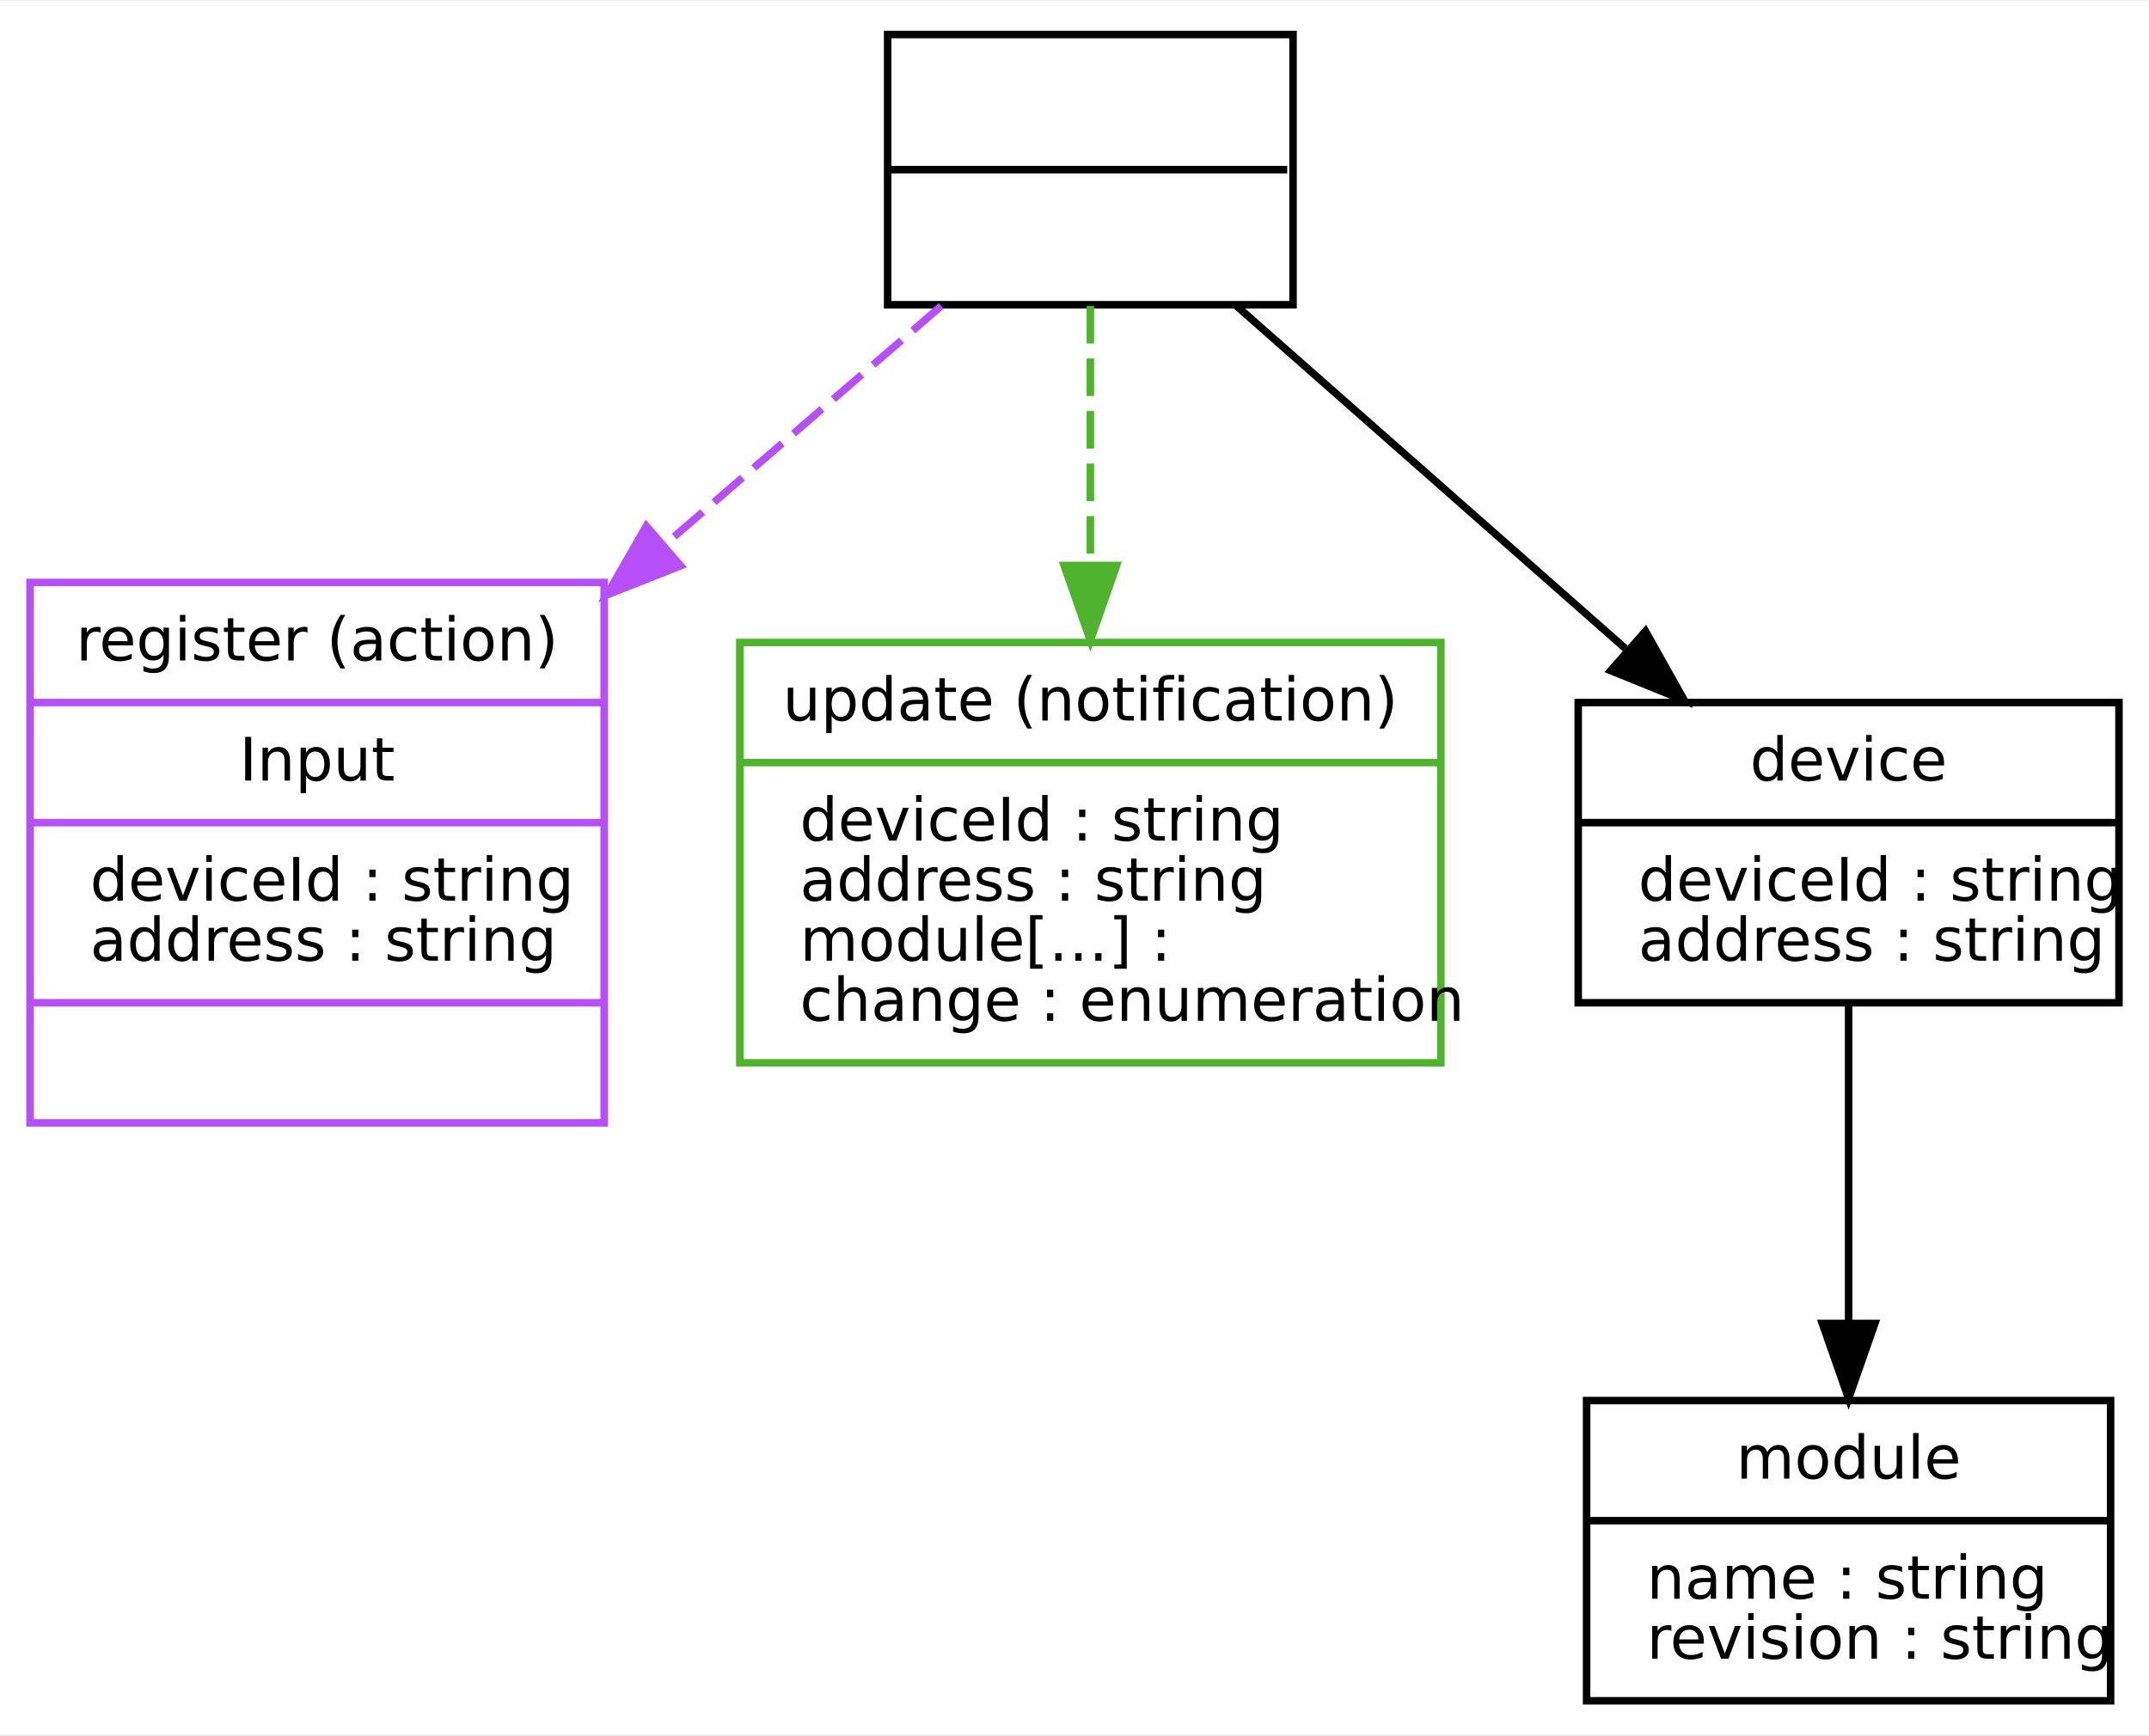
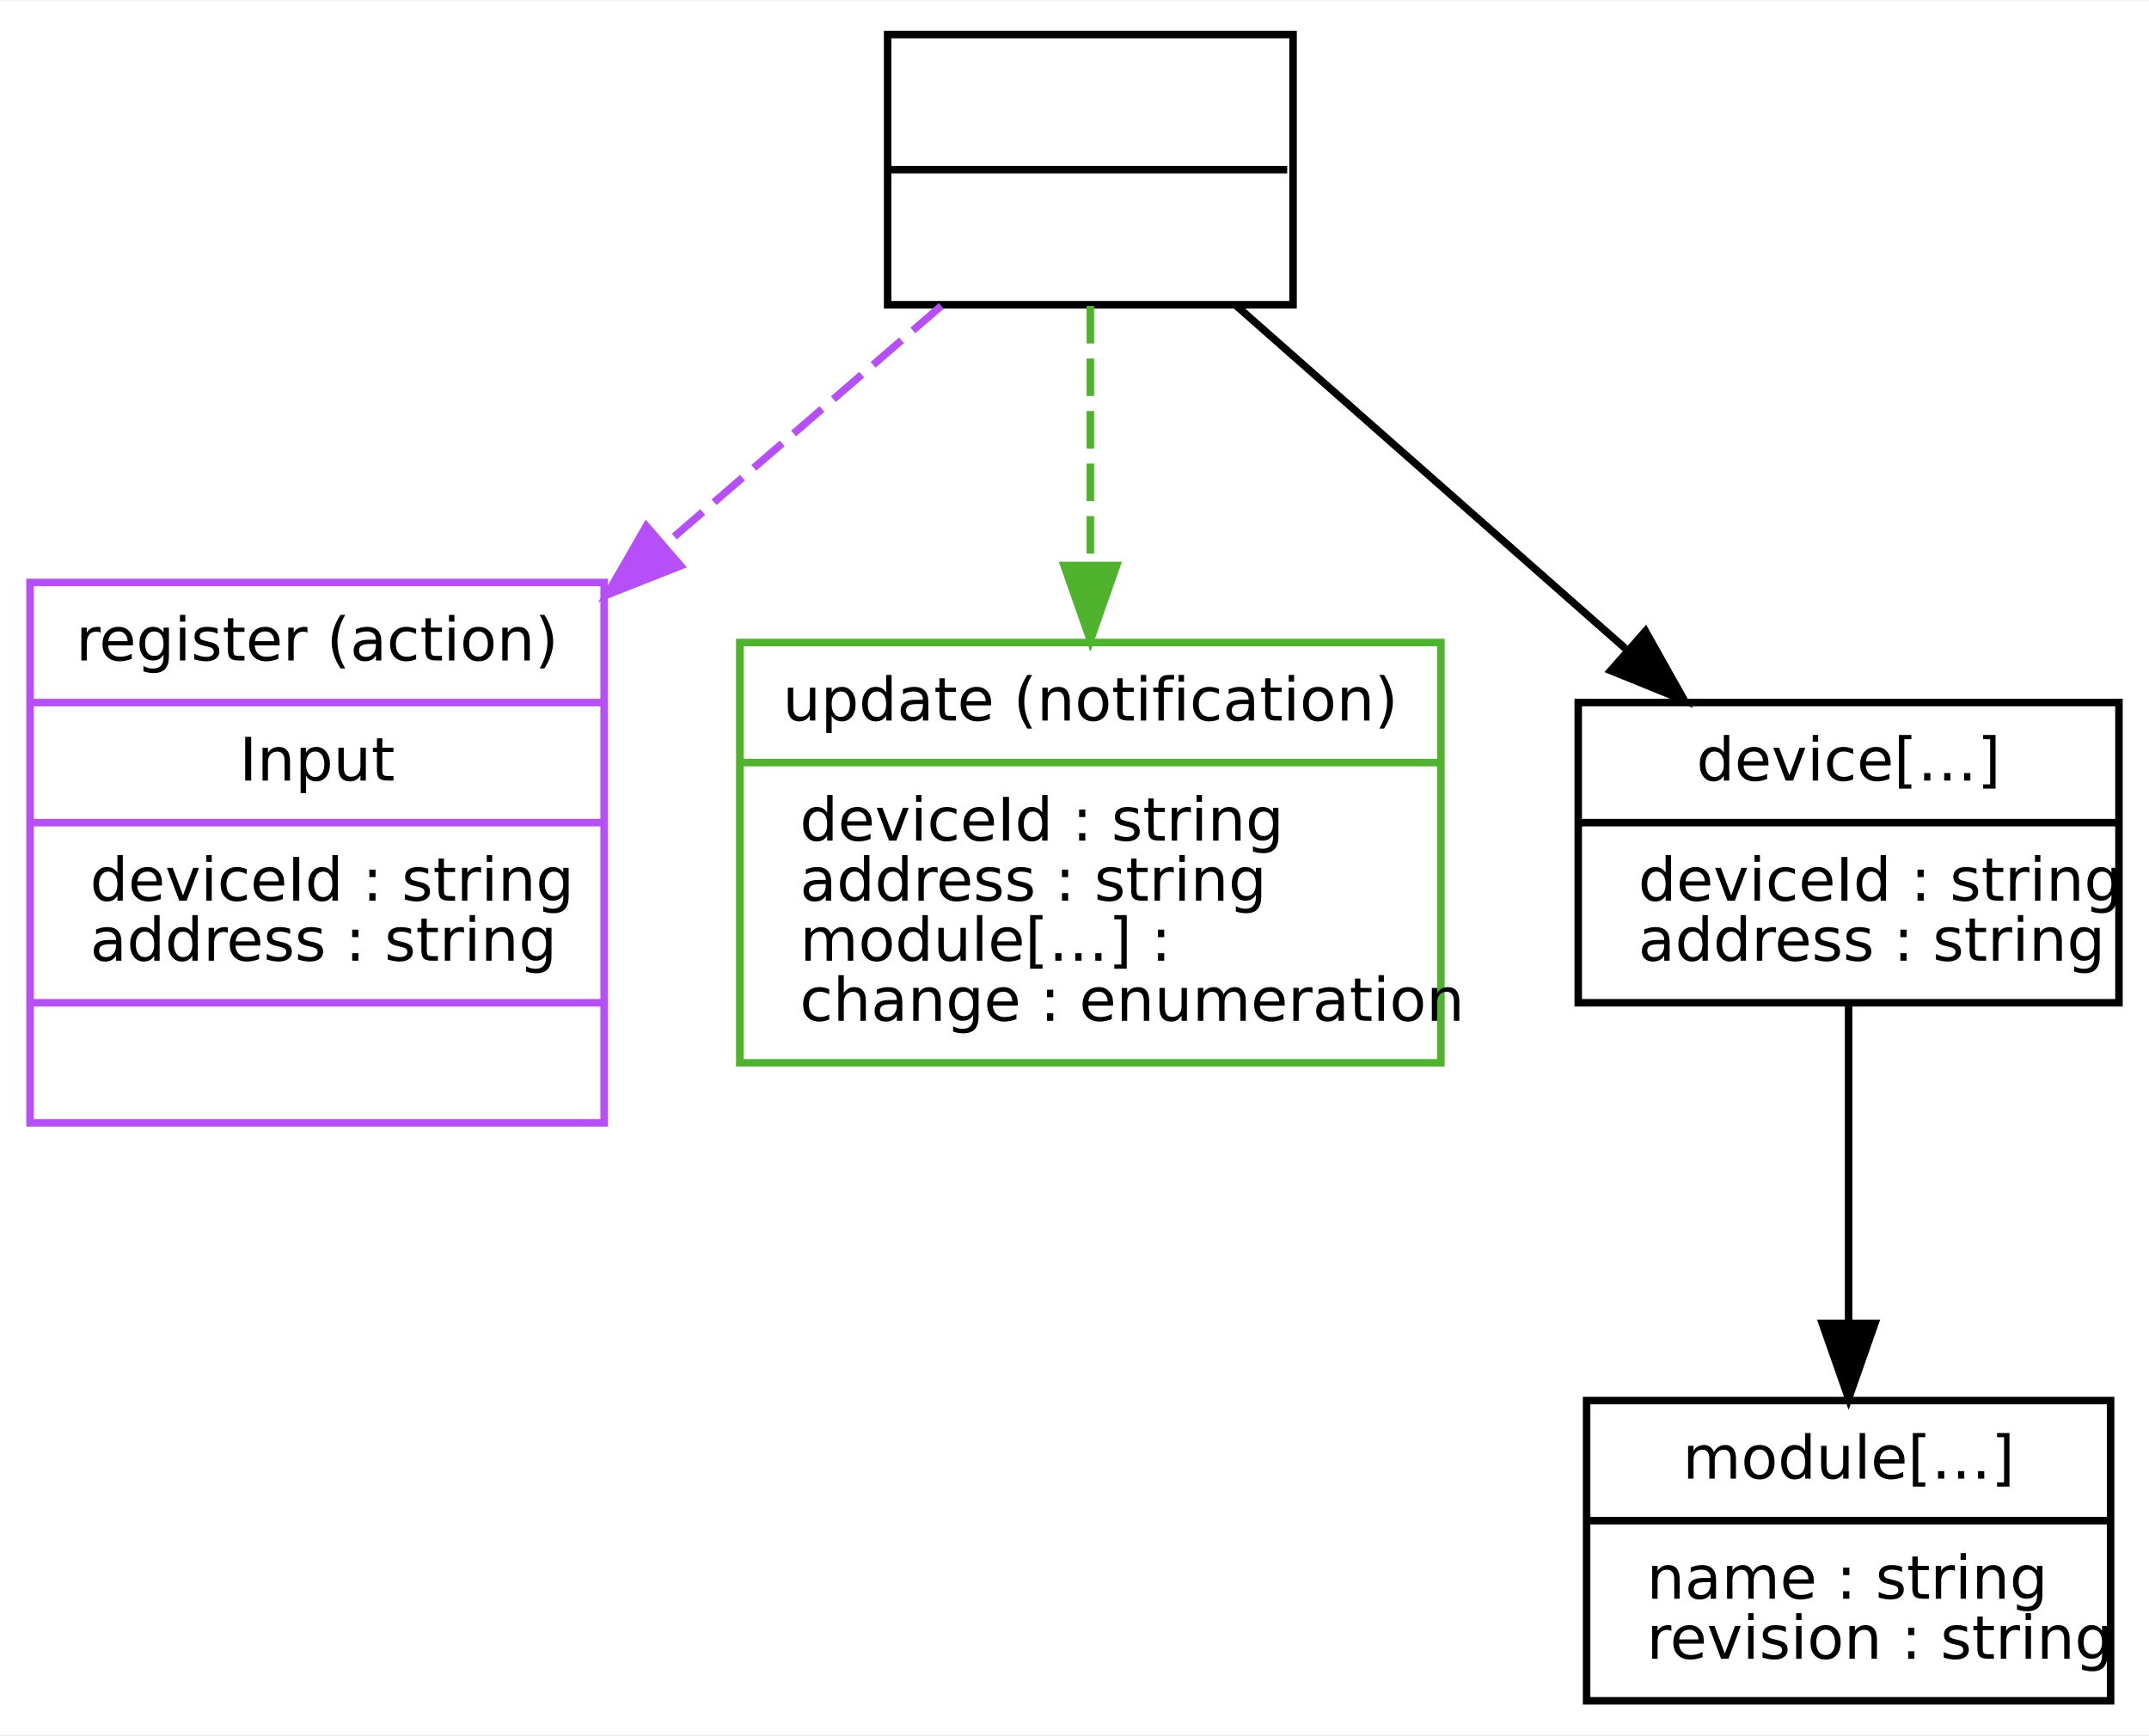
<svg xmlns="http://www.w3.org/2000/svg" width="286pt" height="231pt" viewBox="0.00 0.00 286.25 231.00">
  <g id="graph0" class="graph" transform="scale(1 1) rotate(0) translate(4 227)">
    <polygon fill="white" stroke="none" points="-4,4 -4,-227 282.25,-227 282.25,4 -4,4" />
    <g id="node1" class="node">
      <polygon fill="none" stroke="black" points="114.236,-186.5 114.236,-222.5 168.236,-222.5 168.236,-186.5 114.236,-186.5" />
      <text text-anchor="middle" x="140.848" y="-211.1" font-family="Bitstream Vera Sans" font-size="8.00"> </text>
      <polyline fill="none" stroke="black" points="114.236,-204.5 167.459,-204.5 " />
      <text text-anchor="middle" x="140.848" y="-193.1" font-family="Bitstream Vera Sans" font-size="8.00"> </text>
    </g>
    <g id="node2" class="node">
      <polygon fill="none" stroke="#b64ff7" points="0,-77.5 0,-149.5 76.473,-149.5 76.473,-77.5 0,-77.5" />
      <text text-anchor="middle" x="38.236" y="-139.1" font-family="Bitstream Vera Sans" font-size="8.00">register (action)</text>
      <polyline fill="none" stroke="#b64ff7" points="0,-133.5 76.473,-133.5 " />
      <text text-anchor="middle" x="38.236" y="-123.1" font-family="Bitstream Vera Sans" font-size="8.00">Input</text>
      <polyline fill="none" stroke="#b64ff7" points="0,-117.5 76.473,-117.5 " />
      <text text-anchor="start" x="8" y="-107.1" font-family="Bitstream Vera Sans" font-size="8.00">  deviceId : string</text>
      <text text-anchor="start" x="8" y="-99.1" font-family="Bitstream Vera Sans" font-size="8.00">  address : string</text>
      <polyline fill="none" stroke="#b64ff7" points="0,-93.5 76.473,-93.5 " />
      <text text-anchor="middle" x="38.236" y="-83.1" font-family="Bitstream Vera Sans" font-size="8.00"> </text>
    </g>
    <g id="edge1" class="edge">
      <path fill="none" stroke="#b64ff7" stroke-dasharray="5,2" d="M121.377,-186.34C110.822,-177.219 97.371,-165.597 84.38,-154.372" />
      <polygon fill="#b64ff7" stroke="#b64ff7" points="86.664,-151.72 76.809,-147.83 82.088,-157.017 86.664,-151.72" />
    </g>
    <g id="node3" class="node">
      <polygon fill="none" stroke="#4fb32e" points="94.543,-85.5 94.543,-141.5 187.93,-141.5 187.93,-85.5 94.543,-85.5" />
      <text text-anchor="middle" x="141.236" y="-131.1" font-family="Bitstream Vera Sans" font-size="8.00">update (notification)</text>
      <polyline fill="none" stroke="#4fb32e" points="94.543,-125.5 187.93,-125.5 " />
      <text text-anchor="start" x="102.543" y="-115.1" font-family="Bitstream Vera Sans" font-size="8.00">deviceId : string</text>
      <text text-anchor="start" x="102.543" y="-107.1" font-family="Bitstream Vera Sans" font-size="8.00">address : string</text>
      <text text-anchor="start" x="102.543" y="-99.1" font-family="Bitstream Vera Sans" font-size="8.00">module[…] : </text>
      <text text-anchor="start" x="102.543" y="-91.1" font-family="Bitstream Vera Sans" font-size="8.00">change : enumeration</text>
    </g>
    <g id="edge2" class="edge">
      <path fill="none" stroke="#4fb32e" stroke-dasharray="5,2" d="M141.236,-186.34C141.236,-176.573 141.236,-163.937 141.236,-151.992" />
      <polygon fill="#4fb32e" stroke="#4fb32e" points="144.736,-151.762 141.236,-141.762 137.736,-151.762 144.736,-151.762" />
    </g>
    <g id="node4" class="node">
      <polygon fill="none" stroke="black" points="206.223,-93.5 206.223,-133.5 278.25,-133.5 278.25,-93.5 206.223,-93.5" />
-       <text text-anchor="middle" x="242.236" y="-123.1" font-family="Bitstream Vera Sans" font-size="8.00">device</text>
+       <text text-anchor="middle" x="242.236" y="-123.1" font-family="Bitstream Vera Sans" font-size="8.00">device[…]</text>
      <polyline fill="none" stroke="black" points="206.223,-117.5 278.25,-117.5 " />
      <text text-anchor="start" x="214.223" y="-107.1" font-family="Bitstream Vera Sans" font-size="8.00">deviceId : string</text>
      <text text-anchor="start" x="214.223" y="-99.1" font-family="Bitstream Vera Sans" font-size="8.00">address : string</text>
    </g>
    <g id="edge3" class="edge">
      <path fill="none" stroke="black" d="M160.71,-186.34C175.39,-173.404 195.781,-155.436 212.498,-140.705" />
      <polygon fill="black" stroke="black" points="215.179,-143.008 220.367,-133.771 210.551,-137.756 215.179,-143.008" />
    </g>
    <g id="node5" class="node">
      <polygon fill="none" stroke="black" points="207.338,-0.5 207.338,-40.5 277.135,-40.5 277.135,-0.5 207.338,-0.5" />
-       <text text-anchor="middle" x="242.236" y="-30.1" font-family="Bitstream Vera Sans" font-size="8.00">module</text>
+       <text text-anchor="middle" x="242.236" y="-30.1" font-family="Bitstream Vera Sans" font-size="8.00">module[…]</text>
      <polyline fill="none" stroke="black" points="207.338,-24.5 277.135,-24.5 " />
      <text text-anchor="start" x="215.338" y="-14.1" font-family="Bitstream Vera Sans" font-size="8.00">name : string</text>
      <text text-anchor="start" x="215.338" y="-6.1" font-family="Bitstream Vera Sans" font-size="8.00">revision : string</text>
    </g>
    <g id="edge4" class="edge">
      <path fill="none" stroke="black" d="M242.236,-93.201C242.236,-80.895 242.236,-64.71 242.236,-50.832" />
      <polygon fill="black" stroke="black" points="245.736,-50.771 242.236,-40.771 238.736,-50.771 245.736,-50.771" />
    </g>
  </g>
</svg>
